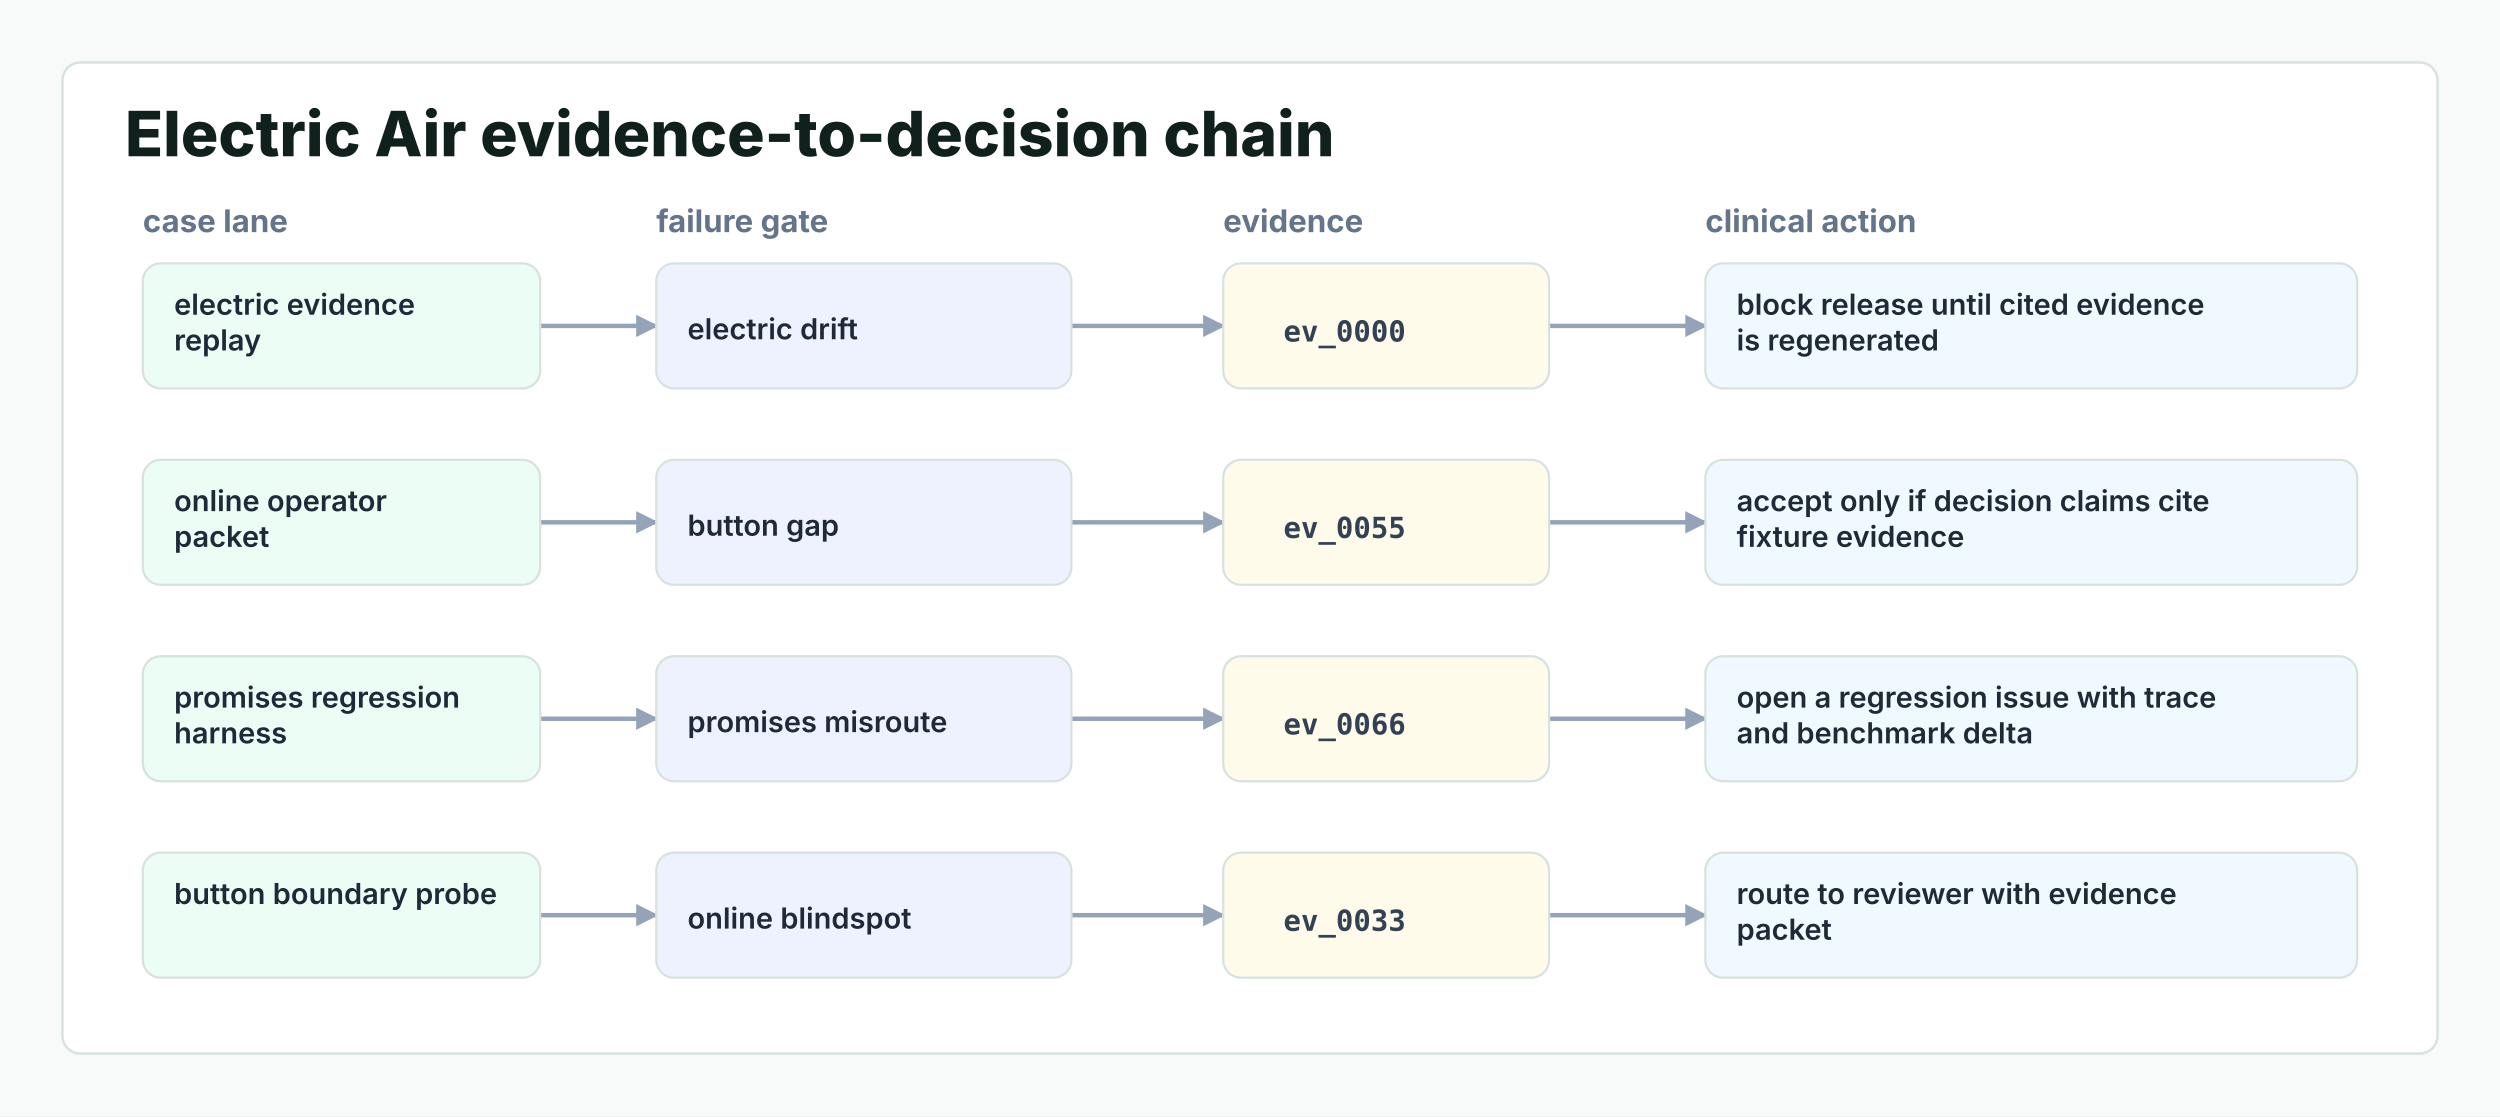
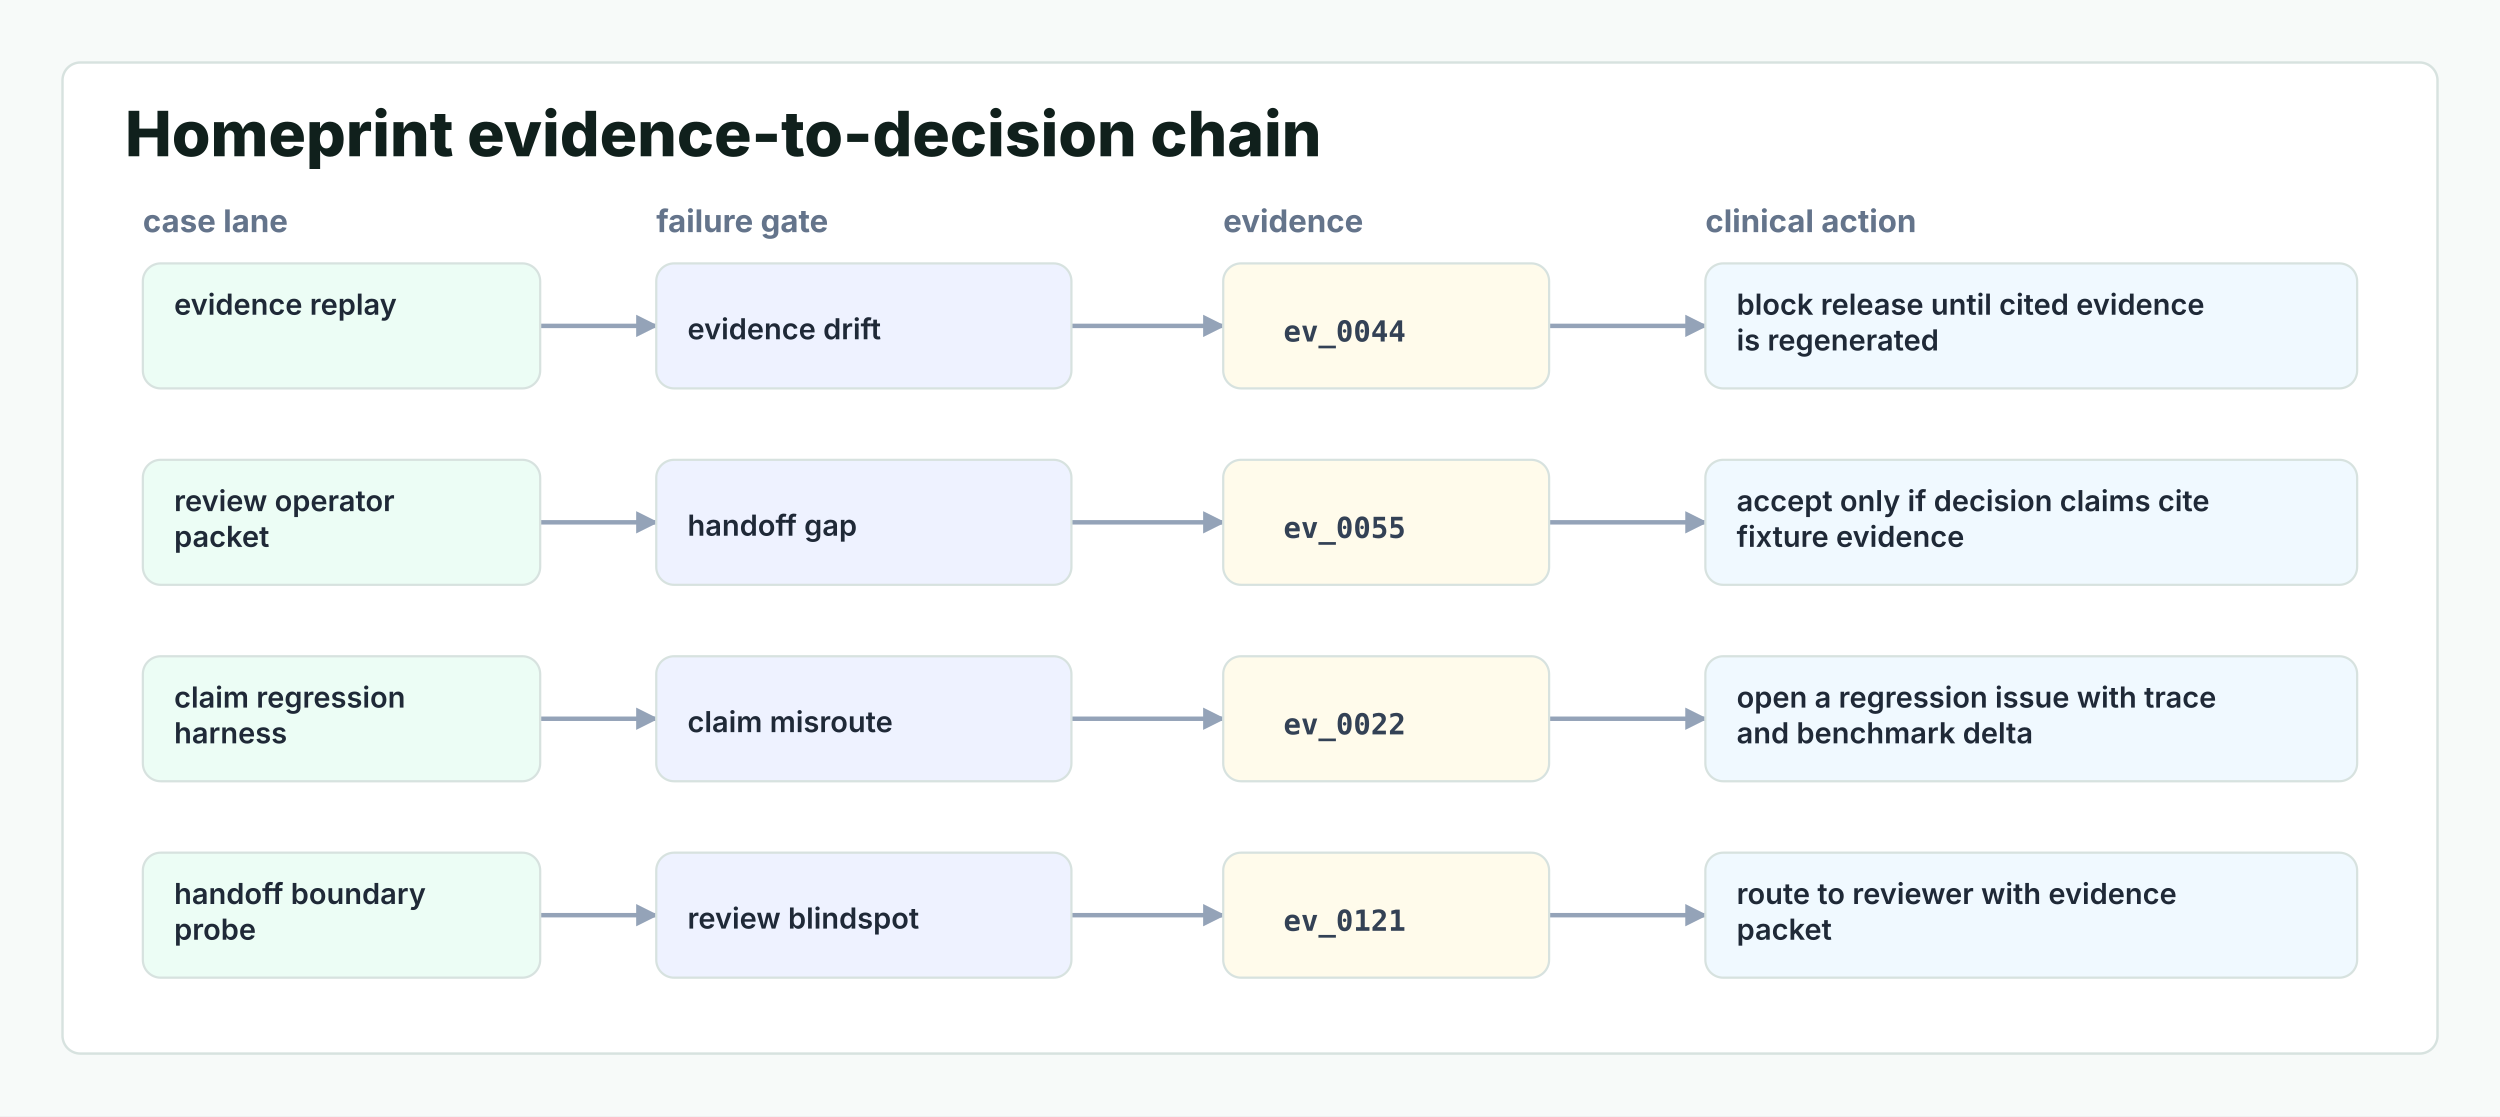
- <svg xmlns="http://www.w3.org/2000/svg" width="1120" height="500" viewBox="0 0 1120 500" role="img" aria-label="Electric Air evidence map">
+ <svg xmlns="http://www.w3.org/2000/svg" width="1120" height="500" viewBox="0 0 1120 500" role="img" aria-label="Homeprint evidence map">
  <defs>
    <style>
      .bg { fill:#f7faf9; }
      .panel { fill:#ffffff; stroke:#d7e2df; stroke-width:1.1; }
      .title { font:760 28px -apple-system,BlinkMacSystemFont,"Segoe UI",sans-serif; fill:#10201c; }
      .node { font:620 13px -apple-system,BlinkMacSystemFont,"Segoe UI",sans-serif; fill:#1f2937; }
      .head { font:700 14px -apple-system,BlinkMacSystemFont,"Segoe UI",sans-serif; fill:#64748b; }
      .mono { font:720 13px ui-monospace,SFMono-Regular,Menlo,monospace; fill:#334155; }
      .edge { stroke:#94a3b8; stroke-width:2; fill:none; marker-end:url(#arrow); }
      .lane { fill:#ecfdf5; stroke:#d7e2df; }
      .failure { fill:#eef2ff; stroke:#d7e2df; }
      .evidencebox { fill:#fffbeb; stroke:#d7e2df; }
      .actionbox { fill:#f0f9ff; stroke:#d7e2df; }
    </style>
    <marker id="arrow" viewBox="0 0 10 10" refX="9" refY="5" markerWidth="5" markerHeight="5" orient="auto-start-reverse">
      <path d="M 0 0 L 10 5 L 0 10 z" fill="#94a3b8" />
    </marker>
  </defs>
  <rect class="bg" width="1120" height="500" />
  <rect class="panel" x="28" y="28" width="1064" height="444" rx="8" />
-   <text x="56" y="70" class="title">Electric Air evidence-to-decision chain</text>
+   <text x="56" y="70" class="title">Homeprint evidence-to-decision chain</text>
  <text x="64" y="104" class="head">case lane</text>
  <text x="294" y="104" class="head">failure gate</text>
  <text x="548" y="104" class="head">evidence</text>
  <text x="764" y="104" class="head">clinical action</text>
  <path d="M242 146 L294 146" class="edge" />
  <path d="M480 146 L548 146" class="edge" />
  <path d="M694 146 L764 146" class="edge" />
  <path d="M242 234 L294 234" class="edge" />
  <path d="M480 234 L548 234" class="edge" />
  <path d="M694 234 L764 234" class="edge" />
  <path d="M242 322 L294 322" class="edge" />
  <path d="M480 322 L548 322" class="edge" />
  <path d="M694 322 L764 322" class="edge" />
  <path d="M242 410 L294 410" class="edge" />
  <path d="M480 410 L548 410" class="edge" />
  <path d="M694 410 L764 410" class="edge" />
  <rect class="lane" x="64" y="118" width="178" height="56" rx="8" />
  <text class="node" x="78" y="141">
-     <tspan x="78" dy="0">electric evidence</tspan>
-     <tspan x="78" dy="16">replay</tspan>
+     <tspan x="78" dy="0">evidence replay</tspan>
  </text>
  <rect class="failure" x="294" y="118" width="186" height="56" rx="8" />
-   <text x="308" y="152" class="node">electric drift</text>
+   <text x="308" y="152" class="node">evidence drift</text>
  <rect class="evidencebox" x="548" y="118" width="146" height="56" rx="8" />
-   <text x="575" y="153" class="mono">ev_0000</text>
+   <text x="575" y="153" class="mono">ev_0044</text>
  <rect class="actionbox" x="764" y="118" width="292" height="56" rx="8" />
  <text class="node" x="778" y="141">
    <tspan x="778" dy="0">block release until cited evidence</tspan>
    <tspan x="778" dy="16">is regenerated</tspan>
  </text>
  <rect class="lane" x="64" y="206" width="178" height="56" rx="8" />
  <text class="node" x="78" y="229">
-     <tspan x="78" dy="0">online operator</tspan>
+     <tspan x="78" dy="0">review operator</tspan>
    <tspan x="78" dy="16">packet</tspan>
  </text>
  <rect class="failure" x="294" y="206" width="186" height="56" rx="8" />
-   <text x="308" y="240" class="node">button gap</text>
+   <text x="308" y="240" class="node">handoff gap</text>
  <rect class="evidencebox" x="548" y="206" width="146" height="56" rx="8" />
  <text x="575" y="241" class="mono">ev_0055</text>
  <rect class="actionbox" x="764" y="206" width="292" height="56" rx="8" />
  <text class="node" x="778" y="229">
    <tspan x="778" dy="0">accept only if decision claims cite</tspan>
    <tspan x="778" dy="16">fixture evidence</tspan>
  </text>
  <rect class="lane" x="64" y="294" width="178" height="56" rx="8" />
  <text class="node" x="78" y="317">
-     <tspan x="78" dy="0">promises regression</tspan>
+     <tspan x="78" dy="0">claim regression</tspan>
    <tspan x="78" dy="16">harness</tspan>
  </text>
  <rect class="failure" x="294" y="294" width="186" height="56" rx="8" />
-   <text x="308" y="328" class="node">promises misroute</text>
+   <text x="308" y="328" class="node">claim misroute</text>
  <rect class="evidencebox" x="548" y="294" width="146" height="56" rx="8" />
-   <text x="575" y="329" class="mono">ev_0066</text>
+   <text x="575" y="329" class="mono">ev_0022</text>
  <rect class="actionbox" x="764" y="294" width="292" height="56" rx="8" />
  <text class="node" x="778" y="317">
    <tspan x="778" dy="0">open a regression issue with trace</tspan>
    <tspan x="778" dy="16">and benchmark delta</tspan>
  </text>
  <rect class="lane" x="64" y="382" width="178" height="56" rx="8" />
  <text class="node" x="78" y="405">
-     <tspan x="78" dy="0">button boundary probe</tspan>
+     <tspan x="78" dy="0">handoff boundary</tspan>
+     <tspan x="78" dy="16">probe</tspan>
  </text>
  <rect class="failure" x="294" y="382" width="186" height="56" rx="8" />
-   <text x="308" y="416" class="node">online blindspot</text>
+   <text x="308" y="416" class="node">review blindspot</text>
  <rect class="evidencebox" x="548" y="382" width="146" height="56" rx="8" />
-   <text x="575" y="417" class="mono">ev_0033</text>
+   <text x="575" y="417" class="mono">ev_0121</text>
  <rect class="actionbox" x="764" y="382" width="292" height="56" rx="8" />
  <text class="node" x="778" y="405">
    <tspan x="778" dy="0">route to reviewer with evidence</tspan>
    <tspan x="778" dy="16">packet</tspan>
  </text>
</svg>
